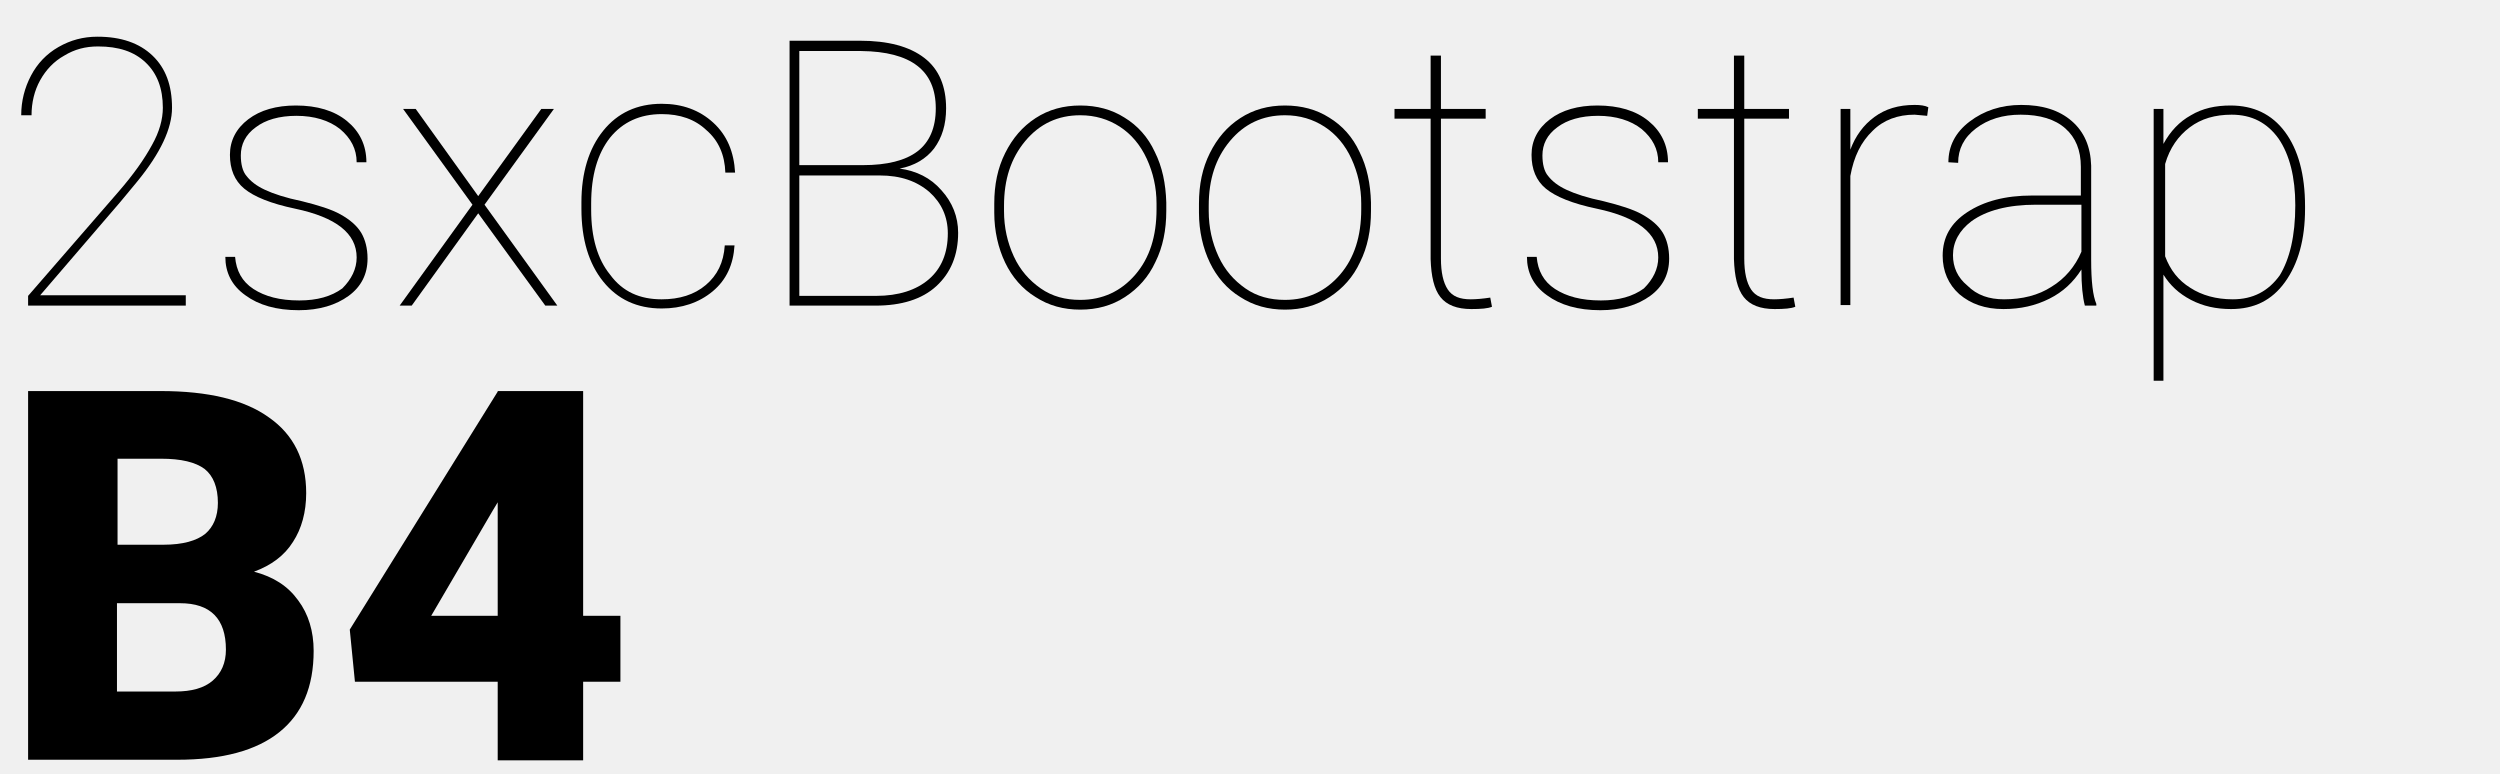
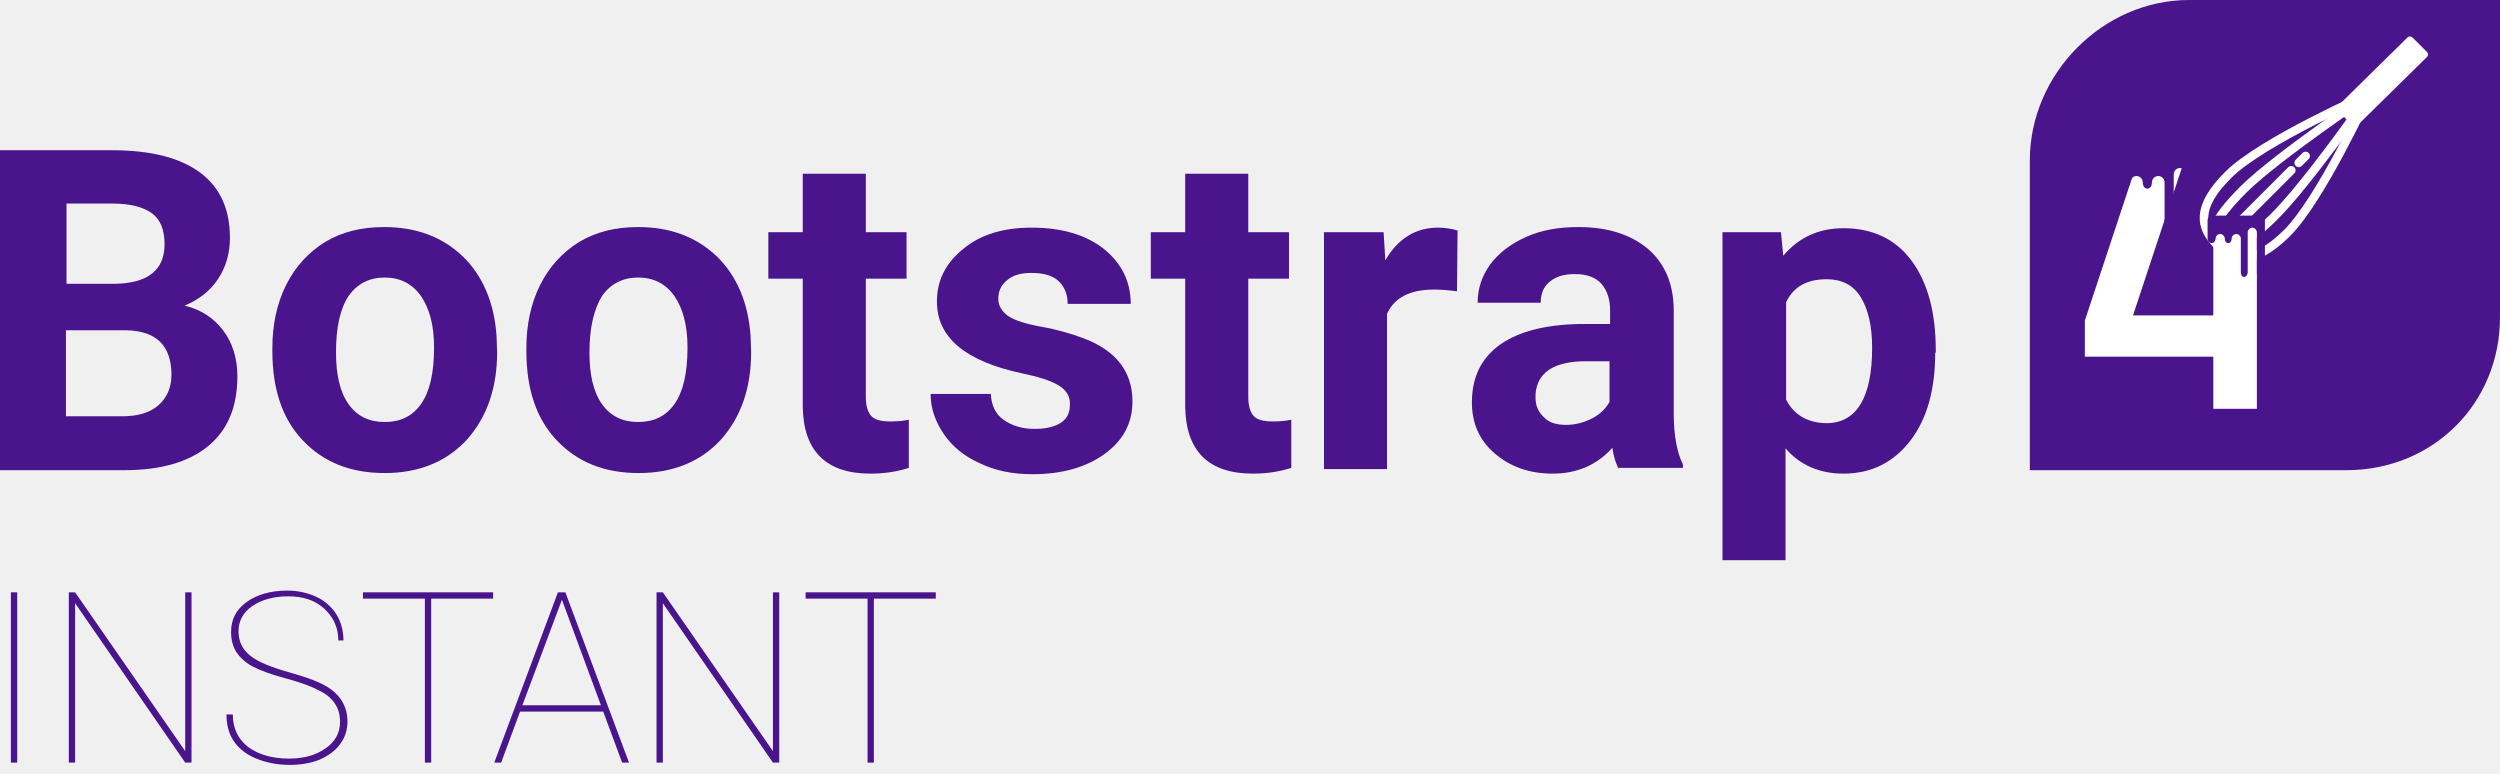
<svg xmlns="http://www.w3.org/2000/svg" version="1.1" id="Layer_1" x="0px" y="0px" viewBox="0 0 436 134.9" style="enable-background:new 0 0 436 134.9;" xml:space="preserve">
+   <style type="text/css">
+ 	.st0{fill:#4A148C;}
+ 	.st1{fill:#FFFFFF;}
+ 	.st2{fill:none;stroke:#FFFFFF;stroke-width:1.5;stroke-miterlimit:10;}
+ 	.st3{fill:none;stroke:#FFFFFF;stroke-width:1.5;stroke-linecap:round;stroke-miterlimit:10;}
+ </style>
+   <path class="st0" d="M0,81.8V26.2h19.5c6.8,0,11.9,1.3,15.4,3.9s5.2,6.4,5.2,11.4c0,2.7-0.7,5.1-2.1,7.2c-1.4,2.1-3.4,3.6-5.8,4.6  c2.9,0.7,5.1,2.2,6.7,4.3s2.5,4.8,2.5,8c0,5.4-1.7,9.4-5.1,12.2C32.9,80.6,28,82,21.7,82H0V81.8z M11.5,49.5H20  c5.8-0.1,8.7-2.4,8.7-6.9c0-2.5-0.7-4.3-2.2-5.4c-1.5-1.1-3.8-1.7-6.9-1.7h-8v14C11.6,49.5,11.5,49.5,11.5,49.5z M11.5,57.6v15h9.8  c2.7,0,4.8-0.6,6.3-1.9s2.3-3.1,2.3-5.3c0-5.1-2.6-7.7-7.9-7.8C22,57.6,11.5,57.6,11.5,57.6z" />
+   <path class="st0" d="M47.5,60.7c0-4.1,0.8-7.8,2.4-11c1.6-3.2,3.9-5.7,6.8-7.5c3-1.8,6.4-2.6,10.3-2.6c5.6,0,10.1,1.7,13.7,5.1  c3.5,3.4,5.5,8.1,5.9,13.9l0.1,2.8c0,6.3-1.8,11.4-5.3,15.3c-3.5,3.8-8.3,5.8-14.3,5.8s-10.7-1.9-14.3-5.7s-5.3-9-5.3-15.6  C47.5,61.2,47.5,60.7,47.5,60.7z M58.6,61.5c0,3.9,0.7,6.9,2.2,9s3.6,3.1,6.3,3.1s4.8-1,6.3-3.1s2.3-5.3,2.3-9.9  c0-3.9-0.8-6.8-2.3-9c-1.5-2.1-3.6-3.2-6.3-3.2c-2.7,0-4.8,1.1-6.3,3.2C59.3,53.9,58.6,57.1,58.6,61.5z" />
+   <path class="st0" d="M91.8,60.7c0-4.1,0.8-7.8,2.4-11s3.9-5.7,6.8-7.5c3-1.8,6.4-2.6,10.3-2.6c5.6,0,10.1,1.7,13.7,5.1  c3.5,3.4,5.5,8.1,5.9,13.9l0.1,2.8c0,6.3-1.8,11.4-5.3,15.3c-3.5,3.8-8.3,5.8-14.3,5.8s-10.7-1.9-14.3-5.7s-5.3-9-5.3-15.6V60.7z   M102.8,61.5c0,3.9,0.7,6.9,2.2,9s3.6,3.1,6.3,3.1c2.7,0,4.8-1,6.3-3.1s2.3-5.3,2.3-9.9c0-3.9-0.8-6.8-2.3-9  c-1.5-2.1-3.6-3.2-6.3-3.2c-2.7,0-4.8,1.1-6.3,3.2C103.6,53.9,102.8,57.1,102.8,61.5z" />
+   <path class="st0" d="M151,30.3v10.2h7.1v8.1H151v20.6c0,1.5,0.3,2.6,0.9,3.3c0.6,0.7,1.7,1,3.4,1c1.2,0,2.3-0.1,3.2-0.3v8.4  c-2.2,0.7-4.4,1-6.7,1c-7.7,0-11.7-3.9-11.8-11.7V48.6h-6v-8.1h6V30.3H151z" />
+   <path class="st0" d="M186.6,70.4c0-1.4-0.7-2.4-2-3.2s-3.5-1.5-6.4-2.1c-9.8-2.1-14.8-6.2-14.8-12.5c0-3.7,1.5-6.7,4.6-9.2  c3-2.5,7-3.7,11.9-3.7c5.2,0,9.4,1.2,12.6,3.7c3.1,2.5,4.7,5.7,4.7,9.6h-11c0-1.6-0.5-2.9-1.5-3.9s-2.6-1.5-4.8-1.5  c-1.9,0-3.3,0.4-4.3,1.3c-1,0.8-1.5,1.9-1.5,3.2c0,1.2,0.6,2.2,1.7,3c1.2,0.8,3.1,1.4,5.9,1.9c2.8,0.5,5.1,1.2,7,1.9  c5.8,2.1,8.8,5.8,8.8,11.1c0,3.8-1.6,6.8-4.9,9.2c-3.2,2.3-7.4,3.5-12.5,3.5c-3.5,0-6.5-0.6-9.2-1.9c-2.7-1.2-4.8-2.9-6.3-5.1  s-2.3-4.5-2.3-7h10.5c0.1,2,0.8,3.5,2.2,4.5s3.2,1.6,5.4,1.6c2.1,0,3.7-0.4,4.8-1.2S186.6,71.7,186.6,70.4z" />
+   <path class="st0" d="M217.7,30.3v10.2h7.1v8.1h-7.1v20.6c0,1.5,0.3,2.6,0.9,3.3c0.6,0.7,1.7,1,3.4,1c1.2,0,2.3-0.1,3.2-0.3v8.4  c-2.2,0.7-4.4,1-6.7,1c-7.7,0-11.7-3.9-11.8-11.7V48.6h-6v-8.1h6V30.3H217.7z" />
+   <path class="st0" d="M254.1,50.8c-1.5-0.2-2.8-0.3-4-0.3c-4.2,0-6.9,1.4-8.2,4.2v27.1h-11V40.5h10.4l0.3,4.9  c2.2-3.8,5.3-5.7,9.2-5.7c1.2,0,2.4,0.2,3.4,0.5L254.1,50.8z" />
+   <path class="st0" d="M282.3,81.8c-0.5-1-0.9-2.2-1.1-3.7c-2.7,3-6.2,4.5-10.4,4.5c-4.1,0-7.4-1.2-10.1-3.5s-4-5.3-4-8.9  c0-4.4,1.6-7.7,4.9-10.1c3.3-2.3,7.9-3.5,14.1-3.6h5.1v-2.4c0-1.9-0.5-3.4-1.5-4.6c-1-1.1-2.5-1.7-4.6-1.7c-1.9,0-3.3,0.4-4.4,1.3  c-1.1,0.9-1.6,2.1-1.6,3.7h-11c0-2.4,0.7-4.6,2.2-6.7c1.5-2,3.6-3.6,6.3-4.8s5.7-1.7,9.1-1.7c5.1,0,9.1,1.3,12.1,3.8  c3,2.6,4.5,6.2,4.5,10.8v17.9c0,3.9,0.6,6.9,1.6,8.9v0.6h-11.2V81.8z M273.1,74.1c1.6,0,3.1-0.4,4.5-1.1s2.4-1.7,3.1-2.9V63h-4.1  c-5.5,0-8.5,1.9-8.8,5.7v0.7c0,1.4,0.5,2.5,1.5,3.4C270.1,73.7,271.5,74.1,273.1,74.1z" />
+   <path class="st0" d="M337.5,61.5c0,6.4-1.4,11.5-4.3,15.3s-6.8,5.8-11.7,5.8c-4.2,0-7.6-1.5-10.1-4.4v19.5h-11V40.5h10.2l0.4,4.1  c2.7-3.2,6.2-4.8,10.5-4.8c5.1,0,9.1,1.9,11.9,5.7s4.2,9,4.2,15.6v0.4H337.5z M326.5,60.7c0-3.9-0.7-6.8-2-8.9s-3.3-3.1-5.9-3.1  c-3.5,0-5.8,1.3-7.1,4v17c1.4,2.7,3.8,4.1,7.2,4.1C323.8,73.7,326.5,69.3,326.5,60.7z" />
  <g>
-     <path d="M32.5,53.3H4.9v-1.7l15.8-18.2c2.6-3,4.5-5.7,5.8-8.1c1.3-2.3,1.9-4.5,1.9-6.5c0-3.4-1-6-3-7.9c-2-1.9-4.7-2.8-8.3-2.8   c-2.2,0-4.1,0.5-5.9,1.6c-1.8,1-3.2,2.5-4.2,4.3c-1,1.8-1.5,3.9-1.5,6.1H3.7c0-2.5,0.6-4.8,1.7-6.9c1.1-2.1,2.7-3.8,4.8-5   s4.3-1.8,6.8-1.8c4.1,0,7.3,1.1,9.6,3.3c2.3,2.2,3.4,5.2,3.4,9.1c0,3.6-2,7.9-6.1,12.9l-2.9,3.5l-14,16.3h25.4V53.3z" />
-     <path d="M62.2,44.9c0-4.2-3.6-7-10.7-8.5c-4.3-0.9-7.2-2.1-8.9-3.5c-1.7-1.4-2.5-3.4-2.5-5.9c0-2.5,1.1-4.6,3.2-6.2   c2.1-1.6,4.9-2.4,8.3-2.4c3.7,0,6.7,0.9,8.9,2.7c2.2,1.8,3.4,4.2,3.4,7.2h-1.7c0-2.3-1-4.2-2.9-5.8c-1.9-1.5-4.5-2.3-7.6-2.3   c-3,0-5.4,0.7-7.1,2c-1.8,1.3-2.6,3-2.6,4.9c0,1.5,0.3,2.8,1,3.6c0.7,0.9,1.7,1.7,3.2,2.4c1.5,0.7,3.6,1.4,6.5,2   c2.8,0.7,5.1,1.4,6.7,2.3s2.8,1.9,3.6,3.2c0.7,1.2,1.1,2.7,1.1,4.5c0,2.7-1.1,4.9-3.3,6.5s-5.1,2.5-8.7,2.5c-3.9,0-7-0.9-9.3-2.6   c-2.4-1.7-3.5-4-3.5-6.7h1.7c0.2,2.4,1.2,4.3,3.2,5.6c2,1.3,4.6,2,8,2c3.1,0,5.6-0.7,7.5-2.1C61.3,48.7,62.2,46.9,62.2,44.9z" />
-     <path d="M83.4,34.2L94.4,19h2.2L84.5,35.7l12.7,17.6h-2.1L83.4,37.2L71.8,53.3h-2.1l12.7-17.6L70.3,19h2.2L83.4,34.2z" />
-     <path d="M115.4,52.2c3.1,0,5.7-0.8,7.7-2.5c2-1.7,3.1-3.9,3.3-6.9h1.7c-0.2,3.3-1.4,6-3.8,8c-2.4,2-5.4,3-8.9,3   c-4.3,0-7.7-1.6-10.2-4.7s-3.8-7.3-3.8-12.7v-1.1c0-5.2,1.3-9.4,3.8-12.5s5.9-4.7,10.2-4.7c3.6,0,6.6,1.1,9,3.3   c2.4,2.2,3.6,5.1,3.8,8.7h-1.7c-0.1-3.1-1.2-5.6-3.3-7.4c-2-1.9-4.6-2.8-7.8-2.8c-3.8,0-6.8,1.4-9,4.1c-2.2,2.8-3.3,6.6-3.3,11.5   v1.1c0,4.8,1.1,8.6,3.3,11.3C108.6,50.9,111.6,52.2,115.4,52.2z" />
-     <path d="M137.7,53.3V7.1h12.2c5,0,8.7,1,11.3,3s3.8,5,3.8,8.8c0,2.8-0.7,5.1-2.1,7c-1.4,1.8-3.4,3-6,3.5c2.9,0.4,5.4,1.6,7.3,3.8   c1.9,2.1,2.9,4.6,2.9,7.4c0,3.9-1.3,7-3.8,9.3c-2.5,2.3-6.1,3.4-10.6,3.4H137.7z M139.4,28.8h11.1c4.2,0,7.4-0.8,9.5-2.4   c2.1-1.6,3.2-4.1,3.2-7.5c0-6.6-4.3-9.9-13-10h-10.8V28.8z M139.4,30.5v21.1h13.4c3.9,0,7-1,9.2-2.9c2.2-1.9,3.3-4.6,3.3-8   c0-2.9-1.1-5.3-3.2-7.2c-2.2-1.9-5-2.9-8.7-2.9H139.4z" />
-     <path d="M173.4,35.5c0-3.3,0.6-6.2,1.9-8.8c1.3-2.6,3-4.6,5.3-6.1c2.3-1.5,4.9-2.2,7.8-2.2c2.9,0,5.5,0.7,7.7,2.1   c2.3,1.4,4.1,3.4,5.3,6c1.3,2.6,1.9,5.5,2,8.8v1.5c0,3.3-0.6,6.3-1.9,8.9c-1.2,2.6-3,4.6-5.3,6.1s-4.9,2.2-7.8,2.2   c-2.9,0-5.5-0.7-7.8-2.2c-2.3-1.4-4.1-3.5-5.3-6s-1.9-5.5-1.9-8.7V35.5z M175.1,36.8c0,2.9,0.6,5.5,1.7,7.9   c1.1,2.4,2.7,4.2,4.7,5.6s4.3,2,6.9,2c3.9,0,7.1-1.5,9.6-4.4c2.5-2.9,3.7-6.7,3.7-11.4v-1c0-2.8-0.6-5.4-1.7-7.8   c-1.1-2.4-2.7-4.3-4.7-5.6c-2-1.3-4.3-2-6.9-2c-3.9,0-7.1,1.5-9.6,4.5s-3.7,6.7-3.7,11.3V36.8z" />
-     <path d="M209.1,35.5c0-3.3,0.6-6.2,1.9-8.8c1.3-2.6,3-4.6,5.3-6.1c2.3-1.5,4.9-2.2,7.8-2.2c2.9,0,5.5,0.7,7.7,2.1   c2.3,1.4,4.1,3.4,5.3,6c1.3,2.6,1.9,5.5,2,8.8v1.5c0,3.3-0.6,6.3-1.9,8.9c-1.2,2.6-3,4.6-5.3,6.1s-4.9,2.2-7.8,2.2   c-2.9,0-5.5-0.7-7.8-2.2c-2.3-1.4-4.1-3.5-5.3-6s-1.9-5.5-1.9-8.7V35.5z M210.8,36.8c0,2.9,0.6,5.5,1.7,7.9   c1.1,2.4,2.7,4.2,4.7,5.6s4.3,2,6.9,2c3.9,0,7.1-1.5,9.6-4.4c2.5-2.9,3.7-6.7,3.7-11.4v-1c0-2.8-0.6-5.4-1.7-7.8   c-1.1-2.4-2.7-4.3-4.7-5.6c-2-1.3-4.3-2-6.9-2c-3.9,0-7.1,1.5-9.6,4.5s-3.7,6.7-3.7,11.3V36.8z" />
-     <path d="M251.3,9.7V19h7.8v1.7h-7.8v24.4c0,2.4,0.4,4.2,1.2,5.4c0.8,1.2,2.1,1.7,4,1.7c0.9,0,2.1-0.1,3.4-0.3l0.3,1.6   c-0.7,0.3-1.9,0.4-3.6,0.4c-2.5,0-4.3-0.7-5.4-2.1c-1.1-1.4-1.6-3.6-1.7-6.6V20.7h-6.3V19h6.3V9.7H251.3z" />
-     <path d="M289.2,44.9c0-4.2-3.6-7-10.7-8.5c-4.3-0.9-7.2-2.1-8.9-3.5c-1.7-1.4-2.5-3.4-2.5-5.9c0-2.5,1.1-4.6,3.2-6.2   c2.1-1.6,4.9-2.4,8.3-2.4c3.7,0,6.7,0.9,8.9,2.7c2.2,1.8,3.4,4.2,3.4,7.2h-1.7c0-2.3-1-4.2-2.9-5.8c-1.9-1.5-4.5-2.3-7.6-2.3   c-3,0-5.4,0.7-7.1,2c-1.8,1.3-2.6,3-2.6,4.9c0,1.5,0.3,2.8,1,3.6c0.7,0.9,1.7,1.7,3.2,2.4c1.5,0.7,3.6,1.4,6.5,2   c2.8,0.7,5.1,1.4,6.7,2.3s2.8,1.9,3.6,3.2c0.7,1.2,1.1,2.7,1.1,4.5c0,2.7-1.1,4.9-3.3,6.5s-5.1,2.5-8.7,2.5c-3.9,0-7-0.9-9.3-2.6   c-2.4-1.7-3.5-4-3.5-6.7h1.7c0.2,2.4,1.2,4.3,3.2,5.6c2,1.3,4.6,2,8,2c3.1,0,5.6-0.7,7.5-2.1C288.3,48.7,289.2,46.9,289.2,44.9z" />
-     <path d="M304.2,9.7V19h7.8v1.7h-7.8v24.4c0,2.4,0.4,4.2,1.2,5.4c0.8,1.2,2.1,1.7,4,1.7c0.9,0,2.1-0.1,3.4-0.3l0.3,1.6   c-0.7,0.3-1.9,0.4-3.6,0.4c-2.5,0-4.3-0.7-5.4-2.1c-1.1-1.4-1.6-3.6-1.7-6.6V20.7h-6.3V19h6.3V9.7H304.2z" />
-     <path d="M336.1,20.2l-2.2-0.2c-2.9,0-5.4,0.9-7.3,2.8c-2,1.9-3.3,4.5-3.9,7.9v22.5H321V19h1.7v7.1c0.9-2.4,2.3-4.3,4.2-5.7   c1.9-1.4,4.2-2.1,7-2.1c1,0,1.8,0.1,2.4,0.4L336.1,20.2z" />
-     <path d="M363.6,53.3c-0.4-1.5-0.6-3.6-0.6-6.3c-1.4,2.2-3.2,3.9-5.6,5.1s-5,1.8-8,1.8c-3.2,0-5.7-0.9-7.7-2.6   c-1.9-1.7-2.9-4-2.9-6.7c0-3.2,1.4-5.7,4.3-7.6s6.6-2.9,11.3-2.9h8.5v-5c0-2.9-0.9-5.1-2.7-6.7c-1.8-1.6-4.4-2.4-7.8-2.4   c-3.1,0-5.7,0.8-7.8,2.4c-2.1,1.6-3.1,3.6-3.1,6l-1.7-0.1c0-2.8,1.2-5.2,3.7-7.1c2.5-1.9,5.5-2.9,9-2.9c3.7,0,6.6,0.9,8.8,2.8   c2.2,1.9,3.3,4.5,3.4,7.8v16.4c0,3.8,0.3,6.3,0.9,7.7v0.3H363.6z M349.5,52.2c3.2,0,6-0.7,8.3-2.2c2.3-1.4,4.1-3.5,5.2-6.1v-8.2   h-7.9c-4.9,0-8.7,1-11.3,2.9c-2.1,1.6-3.2,3.6-3.2,5.9c0,2.1,0.8,3.9,2.5,5.3C344.8,51.5,346.9,52.2,349.5,52.2z" />
-     <path d="M402,36.4c0,5.4-1.2,9.6-3.5,12.8c-2.3,3.2-5.4,4.7-9.4,4.7c-2.6,0-4.9-0.5-7-1.6s-3.6-2.5-4.8-4.4v18.5h-1.7V19h1.7v6.1   c1.2-2.2,2.8-3.9,4.8-5c2-1.2,4.3-1.7,6.9-1.7c4,0,7.2,1.5,9.5,4.6c2.3,3.1,3.5,7.4,3.5,13V36.4z M400.3,35.8c0-4.9-1-8.8-2.9-11.6   c-2-2.8-4.7-4.2-8.2-4.2c-2.9,0-5.3,0.7-7.3,2.2c-2,1.5-3.5,3.6-4.3,6.4v16.1c0.9,2.4,2.3,4.2,4.4,5.5c2,1.3,4.5,2,7.4,2   c3.5,0,6.2-1.4,8.2-4.2C399.3,45.2,400.3,41.2,400.3,35.8z" />
-     <path d="M4.9,132.6V68.2H28c8.3,0,14.6,1.5,18.9,4.6c4.3,3,6.5,7.4,6.5,13.2c0,3.3-0.8,6.2-2.3,8.5c-1.5,2.4-3.8,4.1-6.8,5.2   c3.4,0.9,5.9,2.5,7.7,5c1.8,2.4,2.7,5.4,2.7,8.8c0,6.3-2,11-6,14.2c-4,3.2-9.9,4.8-17.8,4.8H4.9z M20.4,95h8.1   c3.4,0,5.8-0.7,7.3-1.9c1.4-1.2,2.2-3,2.2-5.4c0-2.7-0.8-4.7-2.3-5.9c-1.6-1.2-4.1-1.8-7.6-1.8h-7.6V95z M20.4,105.2v15.4h10.2   c2.8,0,5-0.6,6.5-1.9c1.5-1.3,2.3-3.1,2.3-5.4c0-5.4-2.7-8.1-8-8.1H20.4z" />
-     <path d="M101.7,107.4h6.5v11.5h-6.5v13.7H86.8v-13.7H61.9l-0.9-9.1l25.8-41.5v-0.1h14.9V107.4z M75.2,107.4h11.6V87.6l-0.9,1.5   L75.2,107.4z" />
+     <path class="st0" d="M3,133H1.9v-29.7H3V133z" />
+     <path class="st0" d="M33.4,133h-1.1l-19.2-27.8V133H12v-29.7h1.1L32.3,131v-27.7h1.1C33.4,103.3,33.4,133,33.4,133z" />
+     <path class="st0" d="M59.3,125.9c0-1.3-0.3-2.3-0.9-3.2c-0.6-0.9-1.5-1.7-2.8-2.3c-1.3-0.7-3.2-1.4-5.8-2.1s-4.5-1.4-5.8-2.1   s-2.2-1.6-2.8-2.5c-0.6-1-0.9-2.1-0.9-3.5c0-2.2,0.9-3.9,2.7-5.2c1.8-1.3,4.2-2,7.1-2c1.9,0,3.6,0.4,5.1,1.1s2.7,1.8,3.5,3.1   c0.8,1.3,1.2,2.9,1.2,4.5H59c0-2.2-0.8-4-2.4-5.5s-3.7-2.2-6.3-2.2s-4.7,0.6-6.3,1.7s-2.4,2.6-2.4,4.4s0.7,3.2,2.1,4.3   c1.4,1.1,3.7,2,6.9,2.9s5.6,1.8,7.1,2.9c1.9,1.4,2.9,3.3,2.9,5.6c0,1.5-0.4,2.8-1.3,4c-0.8,1.1-2,2-3.6,2.7   c-1.5,0.6-3.3,0.9-5.2,0.9c-2.1,0-4.1-0.4-5.8-1.1c-1.7-0.7-3-1.7-3.9-3s-1.3-2.9-1.3-4.7h1.1c0,2.4,0.9,4.3,2.7,5.7   c1.8,1.3,4.2,2,7.1,2c2.6,0,4.7-0.6,6.4-1.8S59.3,127.8,59.3,125.9z" />
+     <path class="st0" d="M86,104.4H75.2V133h-1.1v-28.6H63.3v-1.1H86V104.4z" />
+     <path class="st0" d="M105.2,124.1H90.7l-3.3,8.9h-1.2l11.1-29.7h1.3l11.1,29.7h-1.2L105.2,124.1z M91.1,123h13.7L98,104.6L91.1,123   z" />
+     <path class="st0" d="M135.9,133h-1.1l-19.2-27.8V133h-1.1v-29.7h1.1l19.2,27.7v-27.7h1.1V133z" />
+     <path class="st0" d="M163.2,104.4h-10.8V133h-1.1v-28.6h-10.8v-1.1h22.7L163.2,104.4L163.2,104.4z" />
  </g>
+   <g>
+     <path id="SVGID_1_" class="st0" d="M354,82V28c0-15.1,12.7-28,27.8-28H436v55.3c0,15.1-11.7,26.7-26.8,26.7H354z" />
+   </g>
+   <path class="st1" d="M419.9,6.5c0.2-0.2,0.6-0.2,0.8,0l2.6,2.6c0.2,0.2,0.2,0.6,0,0.8l-12.2,12c-0.2,0.2-0.6,0.2-0.8,0l-2.6-2.6  c-0.2-0.2-0.2-0.6,0-0.8L419.9,6.5z" />
+   <path class="st2" d="M388.7,30.4c5.9-5.8,24.5-14,24.5-14s-8.5,18.5-14.4,24.3s-9.4,4.7-12.2,1.9S382.8,36.2,388.7,30.4z" />
+   <path class="st2" d="M391.3,33c5.9-5.8,22-16.6,22-16.6s-11,15.9-17,21.7s-8.3,5.9-9.7,4.5C385.3,41.2,385.4,38.9,391.3,33z" />
+   <line class="st3" x1="386.7" y1="42.6" x2="399.6" y2="29.7" />
+   <line class="st3" x1="400.9" y1="28.4" x2="402.1" y2="27.2" />
+   <g>
+     <path class="st1" d="M372.9,27.8h8.1L372,55h14V38.6h7.6v32.7H386v-9.1h-22.4v-6.3L372.9,27.8z" />
+   </g>
+   <path class="st0" d="M370.8,26.3c-0.6,0-1.1,0.5-1.1,1.1v4.4c0,0.6,0.4,1.1,0.9,1.1s0.9-0.5,0.9-1.1l0,0c0-0.6,0.5-1.1,1.1-1.1  s1.1,0.5,1.1,1.1l0,0c0,0.6,0.3,1.1,0.8,1.1s0.8-0.5,0.8-1.1l0,0c0-0.6,0.5-1.1,1.1-1.1s1.1,0.5,1.1,1.1v8.1c0,0.6,0.3,1.1,0.8,1.1  c0.4,0,0.8-0.5,0.8-1.1v-9.5c0-0.6,0.5-1.1,1.1-1.1s1.1,0.5,1.1,1.1v9.5c0,0.6,0.4,1.1,1,1.1c0.5,0,1-0.5,1-1.1V27.5  c0-0.6-0.5-1.1-1.1-1.1h-11.4L370.8,26.3L370.8,26.3z" />
+   <path class="st0" d="M385.8,37.6c-0.4,0-0.8,0.4-0.8,0.8v3.2c0,0.4,0.3,0.8,0.7,0.8s0.7-0.4,0.7-0.8l0,0c0-0.4,0.4-0.8,0.8-0.8  s0.8,0.4,0.8,0.8l0,0c0,0.4,0.2,0.8,0.6,0.8s0.6-0.4,0.6-0.8l0,0c0-0.4,0.4-0.8,0.8-0.8s0.8,0.4,0.8,0.8v5.9c0,0.4,0.2,0.8,0.6,0.8  c0.3,0,0.6-0.4,0.6-0.8v-7c0-0.4,0.4-0.8,0.8-0.8s0.8,0.4,0.8,0.8v7c0,0.4,0.3,0.8,0.7,0.8c0.4,0,0.7-0.4,0.7-0.8v-9.1  c0-0.4-0.4-0.8-0.8-0.8L385.8,37.6L385.8,37.6z" />
</svg>
